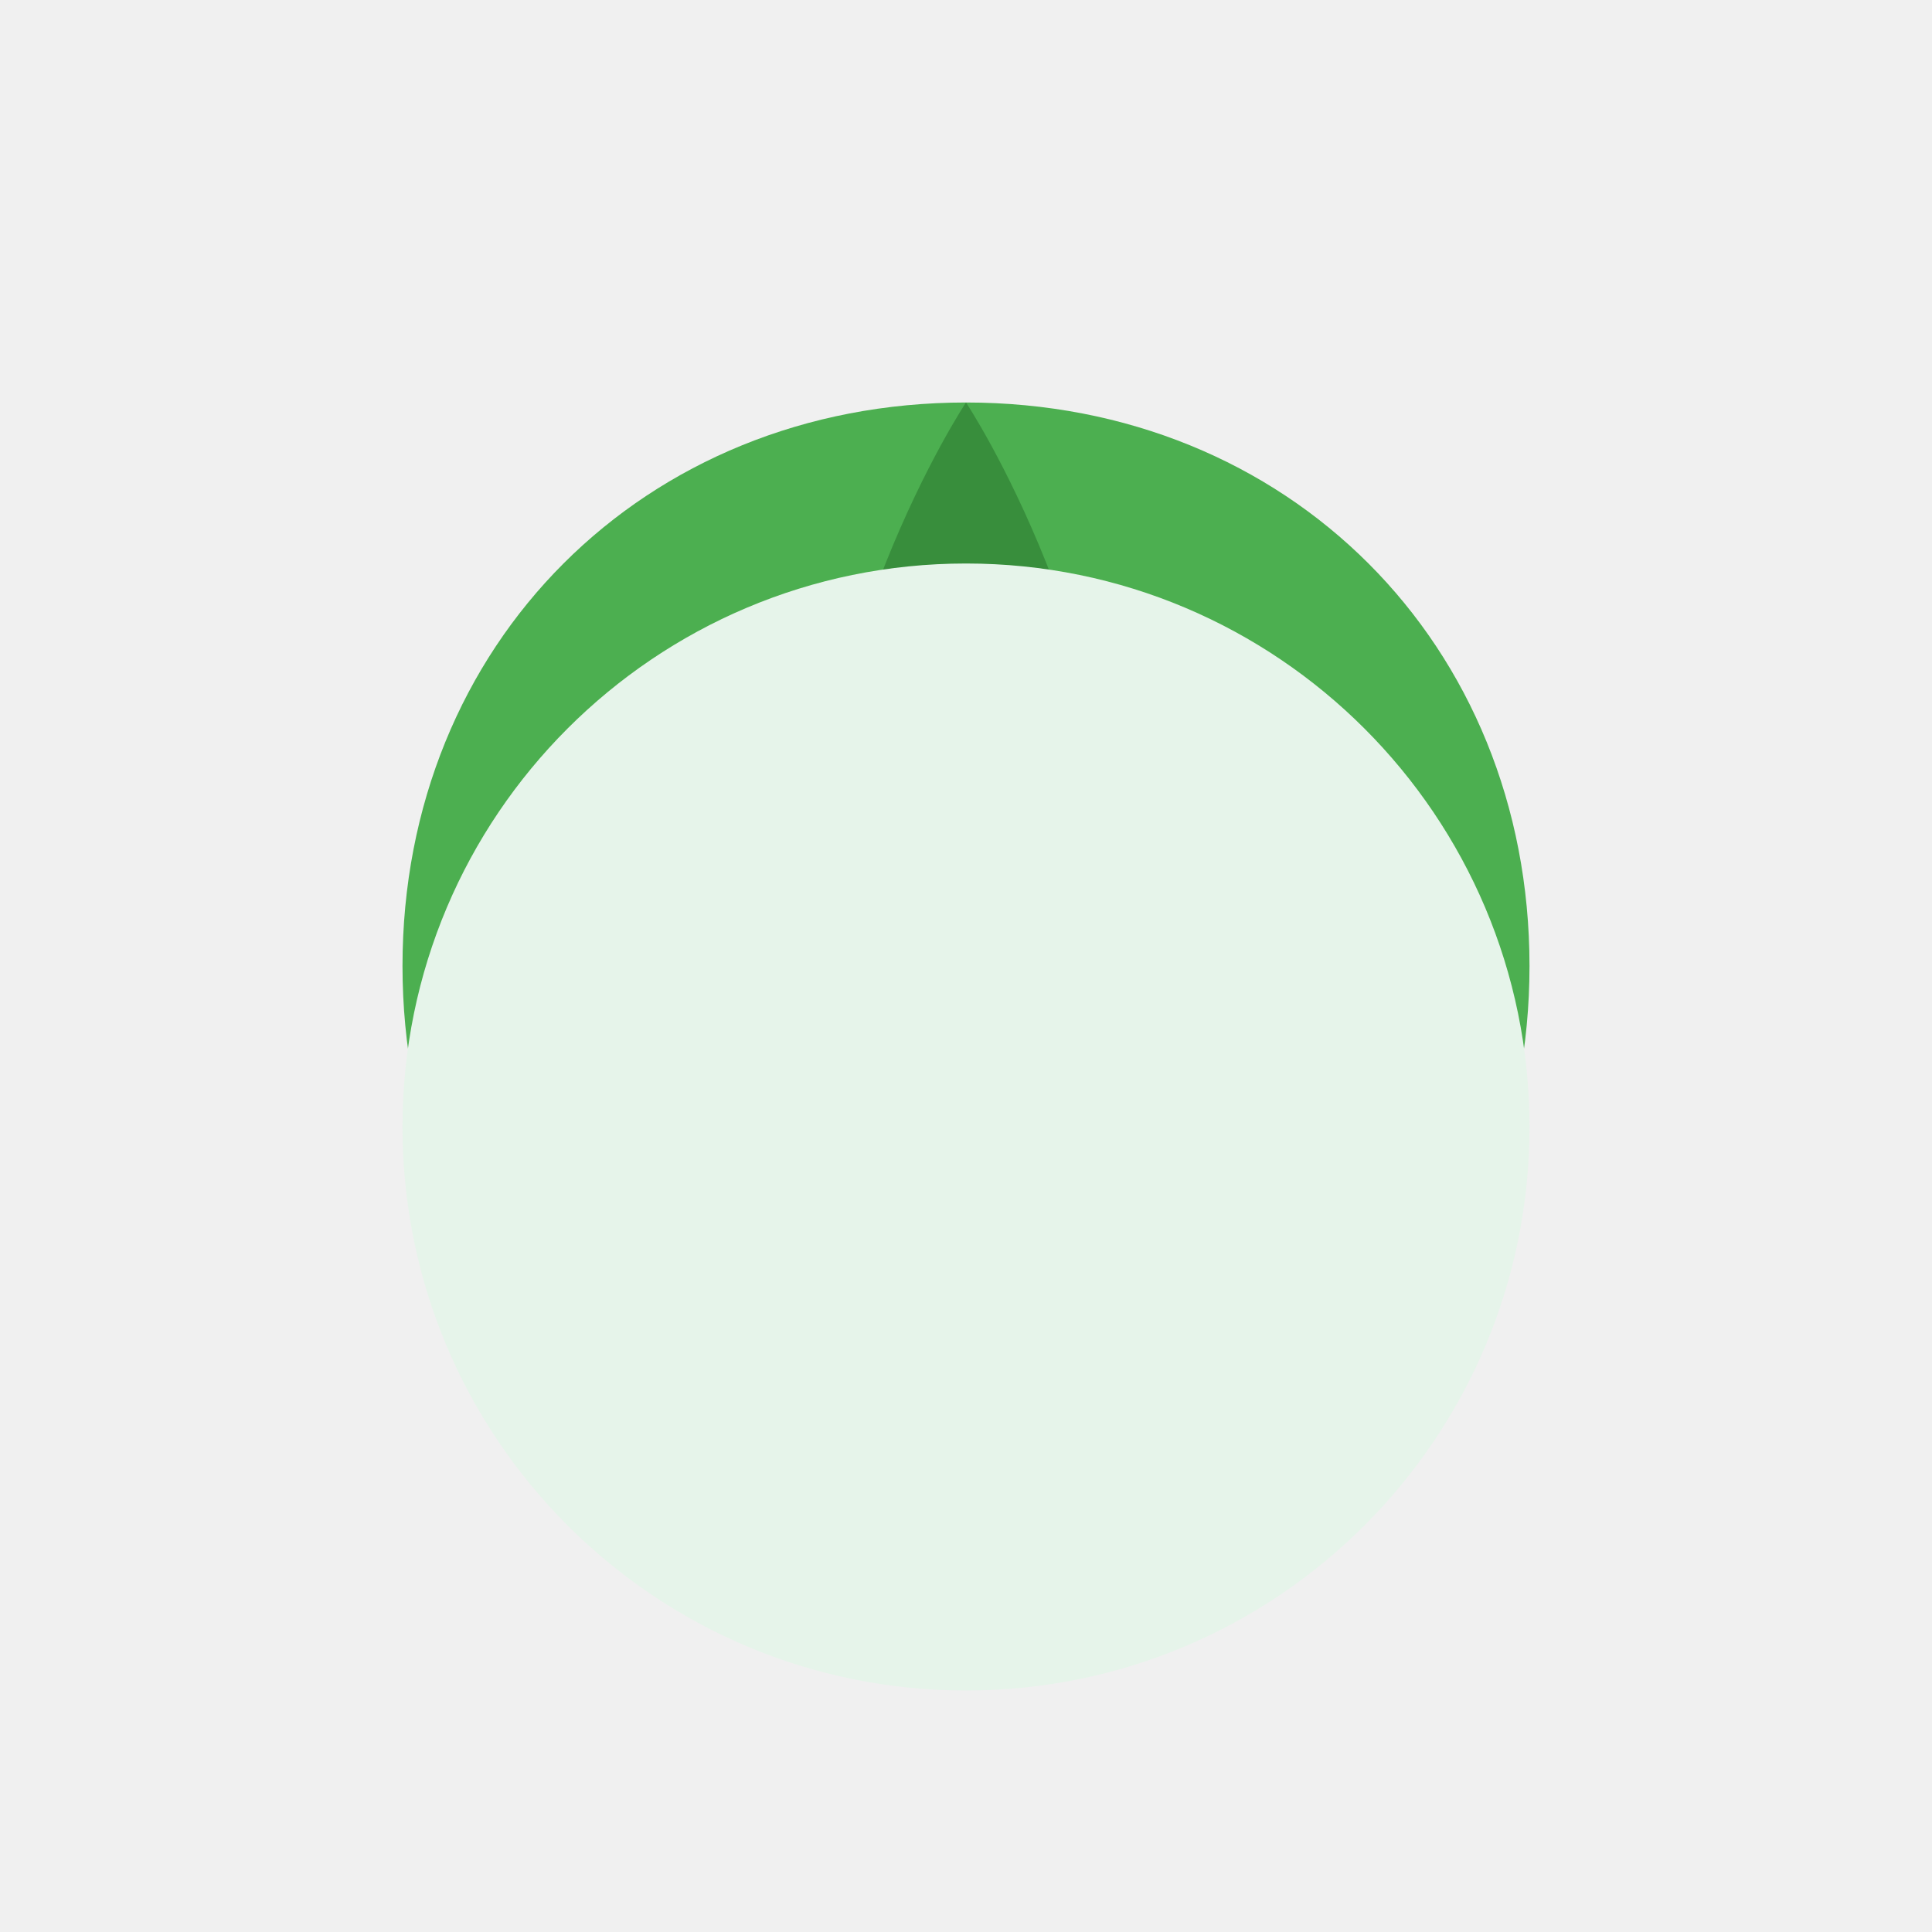
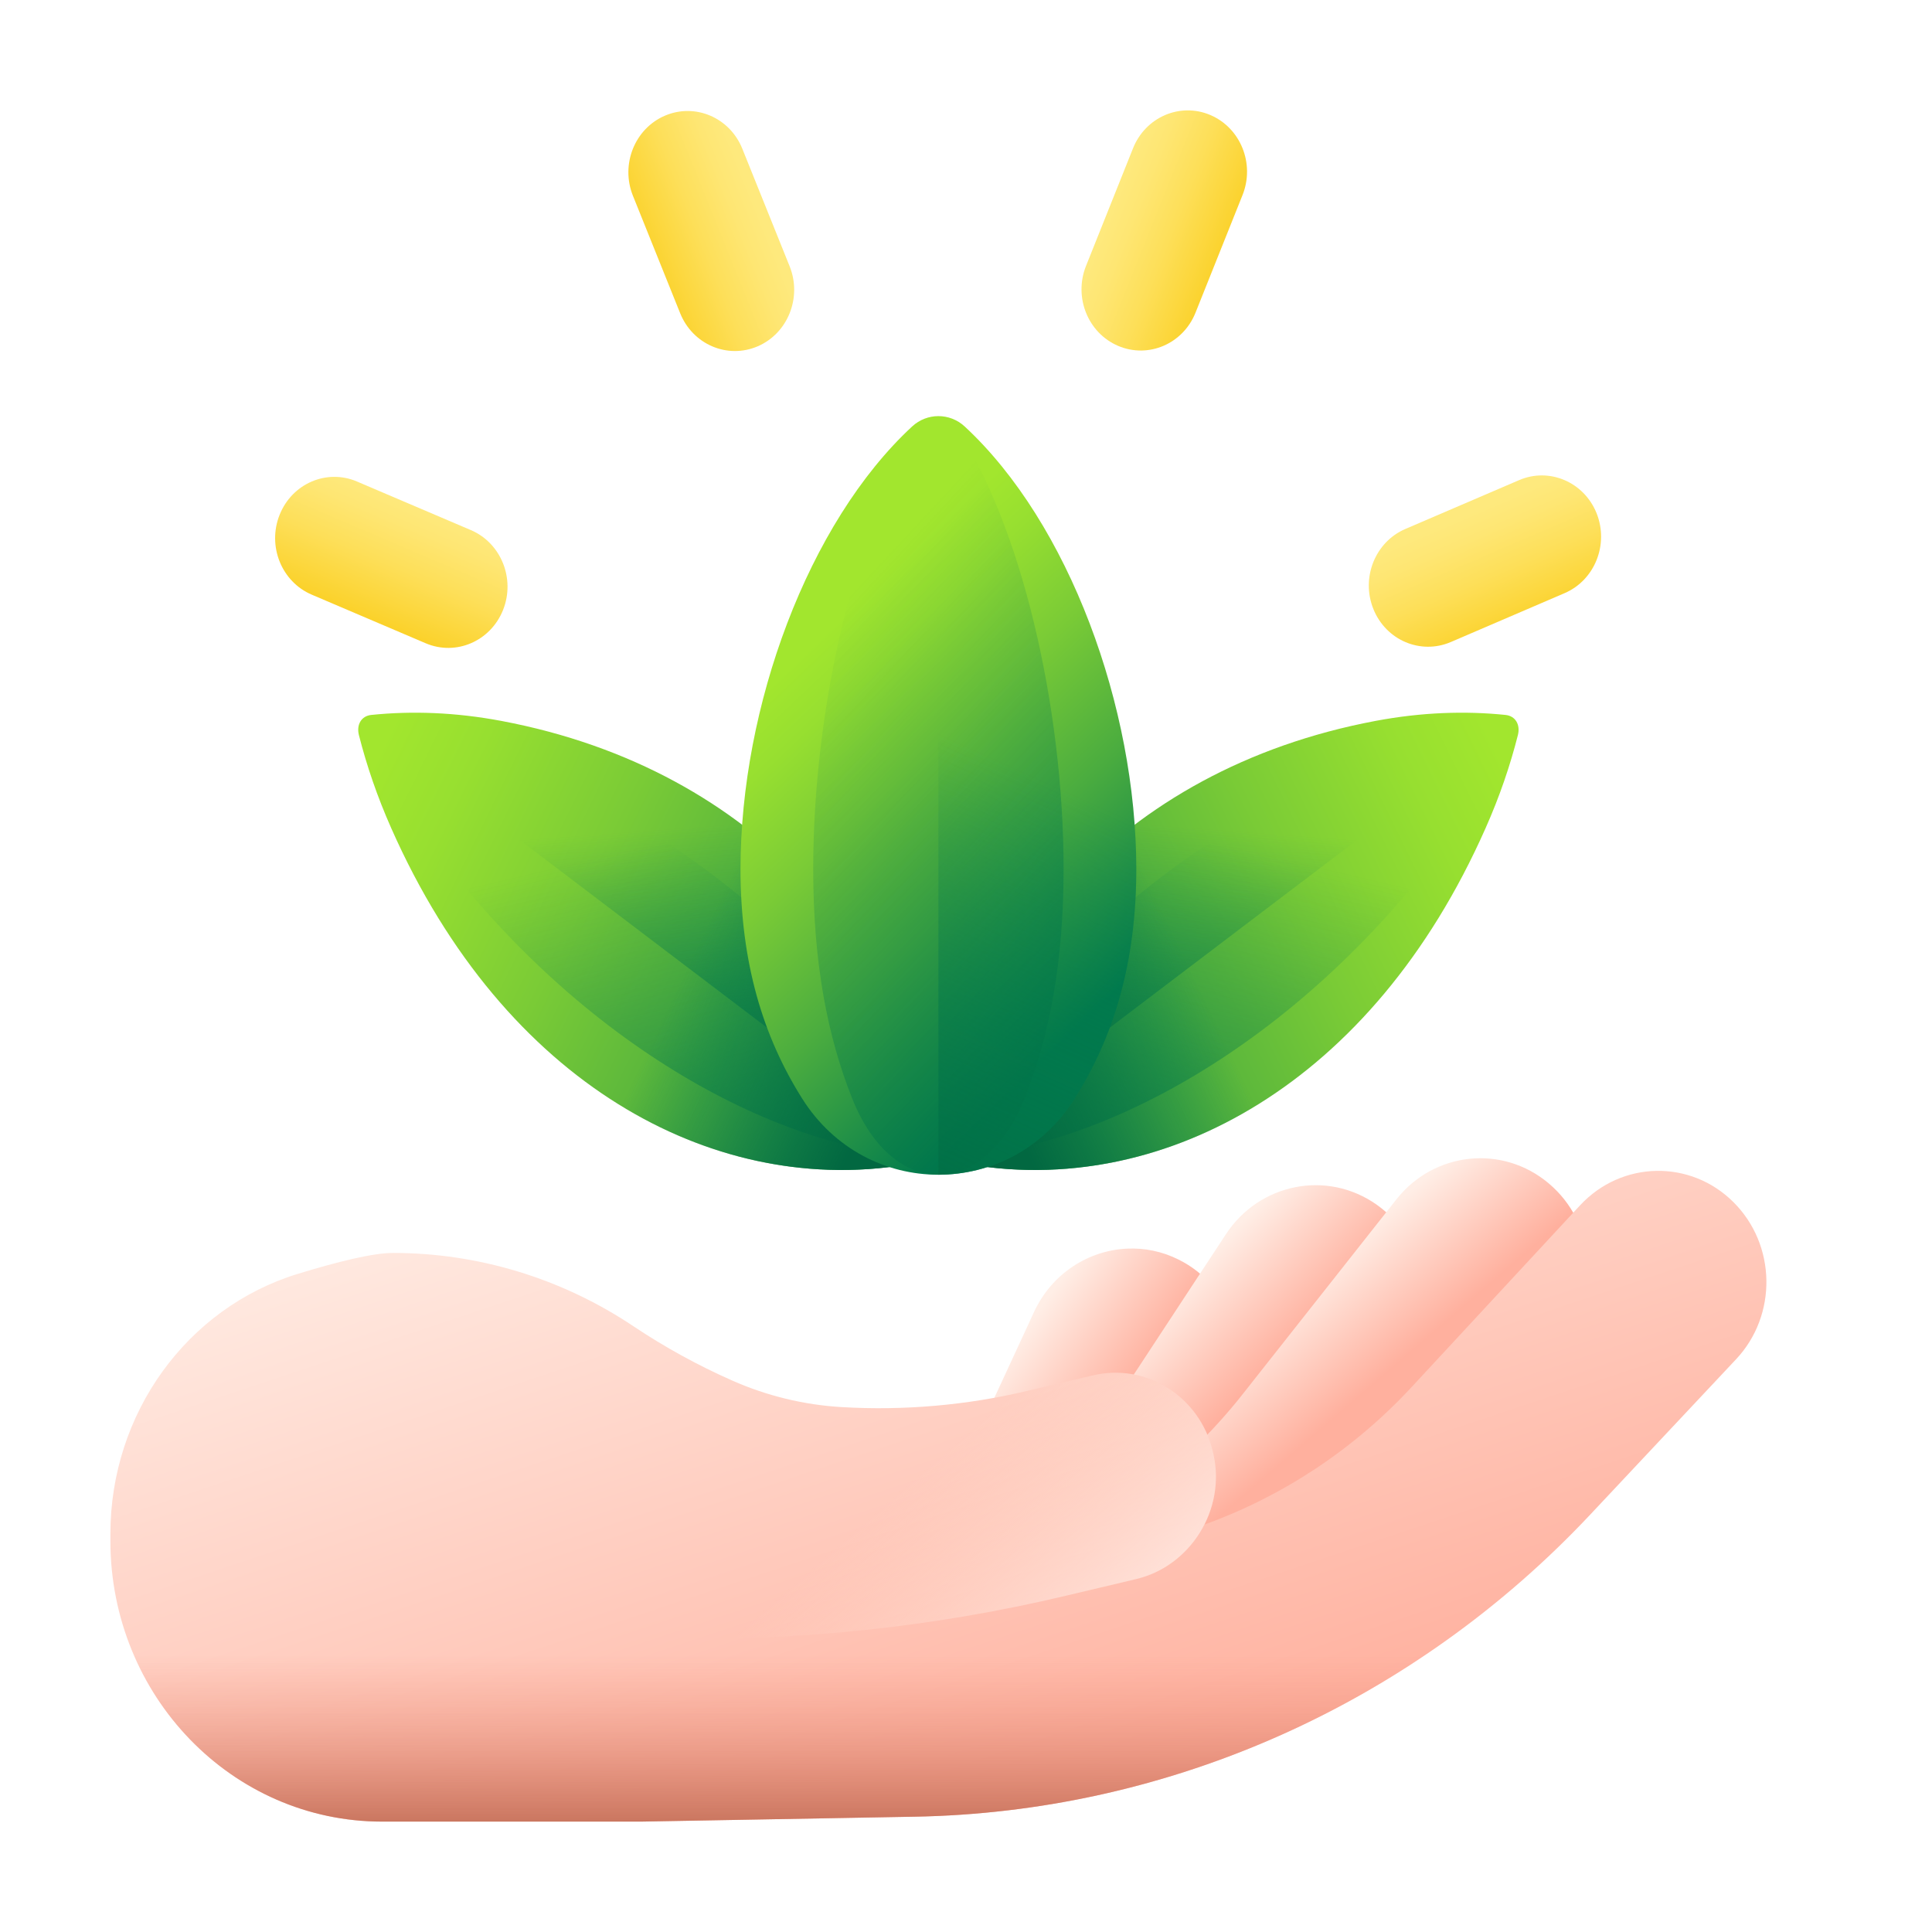
- <svg xmlns="http://www.w3.org/2000/svg" width="24" height="24" viewBox="0 0 24 24" fill="none">
-   <path d="M12 19C8 19 5 16 5 12C5 8 8 5 12 5C16 5 19 8 19 12C19 16 16 19 12 19Z" fill="#4CAF50" />
-   <path d="M12 5C12 5 14 8 14 12C14 16 12 19 12 19C12 19 10 16 10 12C10 8 12 5 12 5Z" fill="#388E3C" />
-   <path d="M19 14C19 17.866 15.866 21 12 21C8.134 21 5 17.866 5 14C5 10.134 8.134 7 12 7C15.866 7 19 10.134 19 14Z" fill="#E6F4EA" />
+ <svg xmlns="http://www.w3.org/2000/svg" width="35" height="35" viewBox="0 0 35 35" fill="none">
+   <rect width="35" height="35" fill="white" />
+   <g clip-path="url(#clip0_48_749)">
+     <path d="M22.258 25.507L20.603 29.031C20.073 30.161 19.432 31.223 18.698 32.201L17.12 27.255L18.731 23.771C19.054 23.071 19.718 22.651 20.42 22.62C20.732 22.606 21.051 22.668 21.35 22.818C22.323 23.3 22.73 24.504 22.258 25.507Z" fill="url(#paint0_linear_48_749)" />
+     <path d="M25.444 24.622L23.297 27.85C22.064 29.703 20.517 31.282 18.751 32.526L18.025 28.1C18.672 27.531 19.246 26.871 19.731 26.133L21.791 22.995L22.209 22.359C22.817 21.433 24.042 21.192 24.937 21.822C25.829 22.45 26.056 23.703 25.444 24.622Z" fill="url(#paint1_linear_48_749)" />
+     <path d="M28.06 21.441C27.222 20.731 25.982 20.86 25.297 21.728L22.508 25.262C21.423 26.637 20.007 27.671 18.422 28.28L18.759 32.626C21.524 31.519 23.996 29.695 25.914 27.296L28.328 24.276C29.015 23.416 28.895 22.147 28.06 21.441Z" fill="url(#paint2_linear_48_749)" />
+     <path d="M31.402 21.777C30.622 21 29.375 21.027 28.625 21.835L25.573 25.128C24.52 26.263 23.231 27.11 21.819 27.619C22.012 27.238 22.082 26.79 21.983 26.343C21.98 26.332 21.971 26.291 21.971 26.291C21.733 25.3 20.767 24.686 19.796 24.917L18.622 25.195C17.51 25.459 16.375 25.557 15.249 25.491C14.565 25.451 13.892 25.288 13.263 25.009C12.643 24.735 12.045 24.407 11.475 24.026C10.157 23.145 8.641 22.698 7.118 22.698C6.757 22.698 6.112 22.858 5.399 23.076C3.381 23.693 2 25.612 2 27.786V27.914C2 30.723 4.203 33 6.922 33H11.615L16.567 32.911C21.192 32.829 25.597 30.859 28.811 27.436L31.45 24.625C32.202 23.825 32.18 22.55 31.402 21.777Z" fill="url(#paint3_linear_48_749)" />
+     <path d="M21.971 26.291C21.733 25.3 20.767 24.686 19.796 24.917L18.622 25.195C16.295 25.747 13.862 25.572 11.635 24.691C11.61 24.681 11.584 24.671 11.558 24.661C8.667 23.552 6.634 27.633 9.186 29.422L9.467 29.619L11.965 29.679C14.437 29.738 16.906 29.479 19.316 28.907L20.584 28.606C21.564 28.373 22.208 27.356 21.983 26.343C21.98 26.332 21.971 26.291 21.971 26.291Z" fill="url(#paint4_linear_48_749)" />
+     <path d="M2.003 27.774C2.002 27.82 2 27.867 2 27.914C2 30.723 4.203 33 6.922 33H11.615L16.567 32.911C21.038 32.832 25.303 30.988 28.485 27.774H2.003Z" fill="url(#paint5_linear_48_749)" />
+     <path d="M7.087 15.002C9.158 19.681 12.913 21.612 16.272 21.121C16.525 21.084 16.767 21.035 17 20.973C16.492 17.328 13.761 13.943 9.087 13.061C8.25 12.903 7.458 12.876 6.724 12.952C6.548 12.971 6.454 13.126 6.502 13.317C6.642 13.869 6.835 14.433 7.087 15.002Z" fill="url(#paint6_linear_48_749)" />
+     <path d="M8.764 13.585C8.004 13.302 7.306 13.123 6.674 13.033C6.523 13.011 6.466 13.106 6.54 13.257C6.753 13.69 7.014 14.142 7.329 14.61C9.913 18.458 13.521 20.625 16.386 20.936C16.602 20.96 16.806 20.972 17 20.973C15.957 18.196 13.007 15.166 8.764 13.585Z" fill="url(#paint7_linear_48_749)" />
+     <path d="M9.087 13.061C8.25 12.903 7.458 12.876 6.724 12.952C6.649 12.96 6.591 12.993 6.55 13.042L17 20.973C16.492 17.328 13.761 13.943 9.087 13.061Z" fill="url(#paint8_linear_48_749)" />
+     <path d="M12.724 14.447L10.602 19.596C12.371 20.908 14.384 21.397 16.272 21.121C16.524 21.084 16.767 21.035 17 20.973C16.642 18.409 15.185 15.973 12.724 14.447Z" fill="url(#paint9_linear_48_749)" />
+     <path d="M26.913 15.002C24.842 19.681 21.087 21.612 17.728 21.121C17.476 21.084 17.233 21.035 17 20.973C17.508 17.328 20.239 13.943 24.913 13.061C25.75 12.903 26.542 12.876 27.276 12.952C27.452 12.971 27.546 13.126 27.498 13.317C27.358 13.869 27.166 14.433 26.913 15.002Z" fill="url(#paint10_linear_48_749)" />
+     <path d="M25.236 13.585C25.996 13.302 26.695 13.123 27.326 13.033C27.477 13.011 27.534 13.106 27.46 13.257C27.247 13.69 26.986 14.142 26.672 14.61C24.087 18.458 20.479 20.625 17.614 20.936C17.399 20.96 17.194 20.972 17 20.973C18.044 18.196 20.993 15.166 25.236 13.585Z" fill="url(#paint11_linear_48_749)" />
+     <path d="M24.913 13.061C25.75 12.903 26.542 12.876 27.276 12.952C27.351 12.96 27.409 12.993 27.45 13.042L17 20.973C17.508 17.328 20.239 13.943 24.913 13.061Z" fill="url(#paint12_linear_48_749)" />
+     <path d="M21.276 14.447L23.397 19.596C21.629 20.908 19.616 21.397 17.728 21.121C17.475 21.084 17.233 21.035 17 20.973C17.358 18.409 18.815 15.973 21.276 14.447Z" fill="url(#paint13_linear_48_749)" />
+     <path d="M13.415 15.742C13.415 17.437 13.823 18.778 14.533 19.903C15.692 21.741 18.308 21.741 19.467 19.903C20.177 18.778 20.585 17.437 20.585 15.742C20.585 12.809 19.364 9.474 17.476 7.726C17.206 7.476 16.794 7.476 16.524 7.726C14.636 9.474 13.415 12.809 13.415 15.742Z" fill="url(#paint14_linear_48_749)" />
+     <path d="M14.732 15.742C14.732 17.437 14.99 18.778 15.439 19.902C16.173 21.741 17.827 21.741 18.561 19.902C19.01 18.778 19.268 17.437 19.268 15.742C19.268 12.809 18.496 9.474 17.301 7.726C17.13 7.475 16.87 7.475 16.699 7.726C15.505 9.474 14.732 12.809 14.732 15.742Z" fill="url(#paint15_linear_48_749)" />
+     <path d="M19.467 19.902C20.177 18.778 20.585 17.437 20.585 15.742C20.585 12.809 19.364 9.474 17.476 7.726C17.341 7.601 17.171 7.538 17 7.538V21.281C17.944 21.281 18.887 20.822 19.467 19.902Z" fill="url(#paint16_linear_48_749)" />
+     <path d="M20.256 6.266C19.708 6.032 19.448 5.384 19.674 4.818L20.526 2.686C20.752 2.12 21.379 1.85 21.927 2.084C22.475 2.318 22.736 2.966 22.51 3.533L21.658 5.664C21.432 6.23 20.804 6.5 20.256 6.266Z" fill="url(#paint17_linear_48_749)" />
+     <path d="M5.066 9.325C5.292 8.759 5.919 8.489 6.467 8.723L8.53 9.603C9.078 9.837 9.339 10.485 9.113 11.051C8.886 11.618 8.259 11.887 7.711 11.653L5.648 10.773C5.1 10.54 4.839 9.891 5.066 9.325Z" fill="url(#paint18_linear_48_749)" />
+     <path d="M24.88 11.033C24.652 10.467 24.912 9.818 25.459 9.583L27.52 8.698C28.067 8.463 28.695 8.731 28.923 9.296C29.15 9.862 28.891 10.511 28.343 10.746L26.283 11.631C25.735 11.866 25.107 11.598 24.88 11.033Z" fill="url(#paint19_linear_48_749)" />
+     <path d="M12.045 2.096C12.593 1.861 13.221 2.129 13.448 2.695L14.305 4.824C14.532 5.39 14.273 6.039 13.726 6.274C13.178 6.509 12.55 6.241 12.322 5.675L11.466 3.546C11.239 2.98 11.498 2.331 12.045 2.096Z" fill="url(#paint20_linear_48_749)" />
+   </g>
+   <defs>
+     <linearGradient id="paint0_linear_48_749" x1="17.502" y1="25.555" x2="19.299" y2="26.846" gradientUnits="userSpaceOnUse">
+       <stop stop-color="#FFEEE6" />
+       <stop offset="1" stop-color="#FFB09E" />
+     </linearGradient>
+     <linearGradient id="paint1_linear_48_749" x1="19.732" y1="24.954" x2="21.323" y2="26.505" gradientUnits="userSpaceOnUse">
+       <stop stop-color="#FFEEE6" />
+       <stop offset="1" stop-color="#FFB09E" />
+     </linearGradient>
+     <linearGradient id="paint2_linear_48_749" x1="21.703" y1="24.869" x2="23.157" y2="26.559" gradientUnits="userSpaceOnUse">
+       <stop stop-color="#FFEEE6" />
+       <stop offset="1" stop-color="#FFB09E" />
+     </linearGradient>
+     <linearGradient id="paint3_linear_48_749" x1="14.705" y1="18.481" x2="19.543" y2="32.958" gradientUnits="userSpaceOnUse">
+       <stop stop-color="#FFEEE6" />
+       <stop offset="1" stop-color="#FFB09E" />
+     </linearGradient>
+     <linearGradient id="paint4_linear_48_749" x1="15.507" y1="27.706" x2="19.904" y2="32.73" gradientUnits="userSpaceOnUse">
+       <stop stop-color="#FFDECF" stop-opacity="0" />
+       <stop offset="1" stop-color="white" />
+     </linearGradient>
+     <linearGradient id="paint5_linear_48_749" x1="15.243" y1="29.978" x2="15.243" y2="33.168" gradientUnits="userSpaceOnUse">
+       <stop stop-color="#F89580" stop-opacity="0" />
+       <stop offset="0.997" stop-color="#C5715A" />
+     </linearGradient>
+     <linearGradient id="paint6_linear_48_749" x1="6.507" y1="14.32" x2="18.456" y2="20.152" gradientUnits="userSpaceOnUse">
+       <stop stop-color="#A2E62E" />
+       <stop offset="0.123" stop-color="#97DF30" />
+       <stop offset="0.34" stop-color="#7ACB36" />
+       <stop offset="0.624" stop-color="#4AAC3F" />
+       <stop offset="0.961" stop-color="#09804C" />
+       <stop offset="1" stop-color="#017B4E" />
+     </linearGradient>
+     <linearGradient id="paint7_linear_48_749" x1="11.367" y1="15.396" x2="13.648" y2="25.1" gradientUnits="userSpaceOnUse">
+       <stop stop-color="#017B4E" stop-opacity="0" />
+       <stop offset="0.477" stop-color="#01754A" stop-opacity="0.477" />
+       <stop offset="1" stop-color="#026841" />
+     </linearGradient>
+     <linearGradient id="paint8_linear_48_749" x1="11.62" y1="15.046" x2="12.078" y2="21.145" gradientUnits="userSpaceOnUse">
+       <stop stop-color="#017B4E" stop-opacity="0" />
+       <stop offset="0.477" stop-color="#01754A" stop-opacity="0.477" />
+       <stop offset="1" stop-color="#026841" />
+     </linearGradient>
+     <linearGradient id="paint9_linear_48_749" x1="12.47" y1="17.438" x2="16.189" y2="19.171" gradientUnits="userSpaceOnUse">
+       <stop stop-color="#017B4E" stop-opacity="0" />
+       <stop offset="0.853" stop-color="#026B43" stop-opacity="0.853" />
+       <stop offset="1" stop-color="#026841" />
+     </linearGradient>
+     <linearGradient id="paint10_linear_48_749" x1="27.496" y1="14.326" x2="15.548" y2="20.157" gradientUnits="userSpaceOnUse">
+       <stop stop-color="#A2E62E" />
+       <stop offset="0.123" stop-color="#97DF30" />
+       <stop offset="0.34" stop-color="#7ACB36" />
+       <stop offset="0.624" stop-color="#4AAC3F" />
+       <stop offset="0.961" stop-color="#09804C" />
+       <stop offset="1" stop-color="#017B4E" />
+     </linearGradient>
+     <linearGradient id="paint11_linear_48_749" x1="22.631" y1="15.397" x2="20.35" y2="25.101" gradientUnits="userSpaceOnUse">
+       <stop stop-color="#017B4E" stop-opacity="0" />
+       <stop offset="0.477" stop-color="#01754A" stop-opacity="0.477" />
+       <stop offset="1" stop-color="#026841" />
+     </linearGradient>
+     <linearGradient id="paint12_linear_48_749" x1="22.377" y1="15.047" x2="21.92" y2="21.146" gradientUnits="userSpaceOnUse">
+       <stop stop-color="#017B4E" stop-opacity="0" />
+       <stop offset="0.477" stop-color="#01754A" stop-opacity="0.477" />
+       <stop offset="1" stop-color="#026841" />
+     </linearGradient>
+     <linearGradient id="paint13_linear_48_749" x1="21.533" y1="17.444" x2="17.814" y2="19.176" gradientUnits="userSpaceOnUse">
+       <stop stop-color="#017B4E" stop-opacity="0" />
+       <stop offset="0.853" stop-color="#026B43" stop-opacity="0.853" />
+       <stop offset="1" stop-color="#026841" />
+     </linearGradient>
+     <linearGradient id="paint14_linear_48_749" x1="14.384" y1="12.003" x2="20.128" y2="18.046" gradientUnits="userSpaceOnUse">
+       <stop stop-color="#A2E62E" />
+       <stop offset="0.123" stop-color="#97DF30" />
+       <stop offset="0.34" stop-color="#7ACB36" />
+       <stop offset="0.624" stop-color="#4AAC3F" />
+       <stop offset="0.961" stop-color="#09804C" />
+       <stop offset="1" stop-color="#017B4E" />
+     </linearGradient>
+     <linearGradient id="paint15_linear_48_749" x1="14.306" y1="11.934" x2="25.889" y2="22.705" gradientUnits="userSpaceOnUse">
+       <stop stop-color="#017B4E" stop-opacity="0" />
+       <stop offset="0.477" stop-color="#01754A" stop-opacity="0.477" />
+       <stop offset="1" stop-color="#026841" />
+     </linearGradient>
+     <linearGradient id="paint16_linear_48_749" x1="18.236" y1="13.831" x2="14.218" y2="22.692" gradientUnits="userSpaceOnUse">
+       <stop stop-color="#017B4E" stop-opacity="0" />
+       <stop offset="0.477" stop-color="#01754A" stop-opacity="0.477" />
+       <stop offset="1" stop-color="#026841" />
+     </linearGradient>
+     <linearGradient id="paint17_linear_48_749" x1="20.13" y1="3.768" x2="22.911" y2="4.881" gradientUnits="userSpaceOnUse">
+       <stop stop-color="#FEE97D" />
+       <stop offset="0.145" stop-color="#FEE673" />
+       <stop offset="0.39" stop-color="#FDDF59" />
+       <stop offset="0.703" stop-color="#FBD32F" />
+       <stop offset="1" stop-color="#FAC600" />
+     </linearGradient>
+     <linearGradient id="paint18_linear_48_749" x1="7.462" y1="9.085" x2="6.258" y2="11.903" gradientUnits="userSpaceOnUse">
+       <stop stop-color="#FEE97D" />
+       <stop offset="0.145" stop-color="#FEE673" />
+       <stop offset="0.39" stop-color="#FDDF59" />
+       <stop offset="0.703" stop-color="#FBD32F" />
+       <stop offset="1" stop-color="#FAC600" />
+     </linearGradient>
+     <linearGradient id="paint19_linear_48_749" x1="26.659" y1="9.281" x2="27.869" y2="12.096" gradientUnits="userSpaceOnUse">
+       <stop stop-color="#FEE97D" />
+       <stop offset="0.145" stop-color="#FEE673" />
+       <stop offset="0.39" stop-color="#FDDF59" />
+       <stop offset="0.703" stop-color="#FBD32F" />
+       <stop offset="1" stop-color="#FAC600" />
+     </linearGradient>
+     <linearGradient id="paint20_linear_48_749" x1="13.823" y1="3.995" x2="11.045" y2="5.114" gradientUnits="userSpaceOnUse">
+       <stop stop-color="#FEE97D" />
+       <stop offset="0.145" stop-color="#FEE673" />
+       <stop offset="0.39" stop-color="#FDDF59" />
+       <stop offset="0.703" stop-color="#FBD32F" />
+       <stop offset="1" stop-color="#FAC600" />
+     </linearGradient>
+     <clipPath id="clip0_48_749">
+       <rect width="30" height="31" fill="white" transform="translate(2 2)" />
+     </clipPath>
+   </defs>
</svg>
